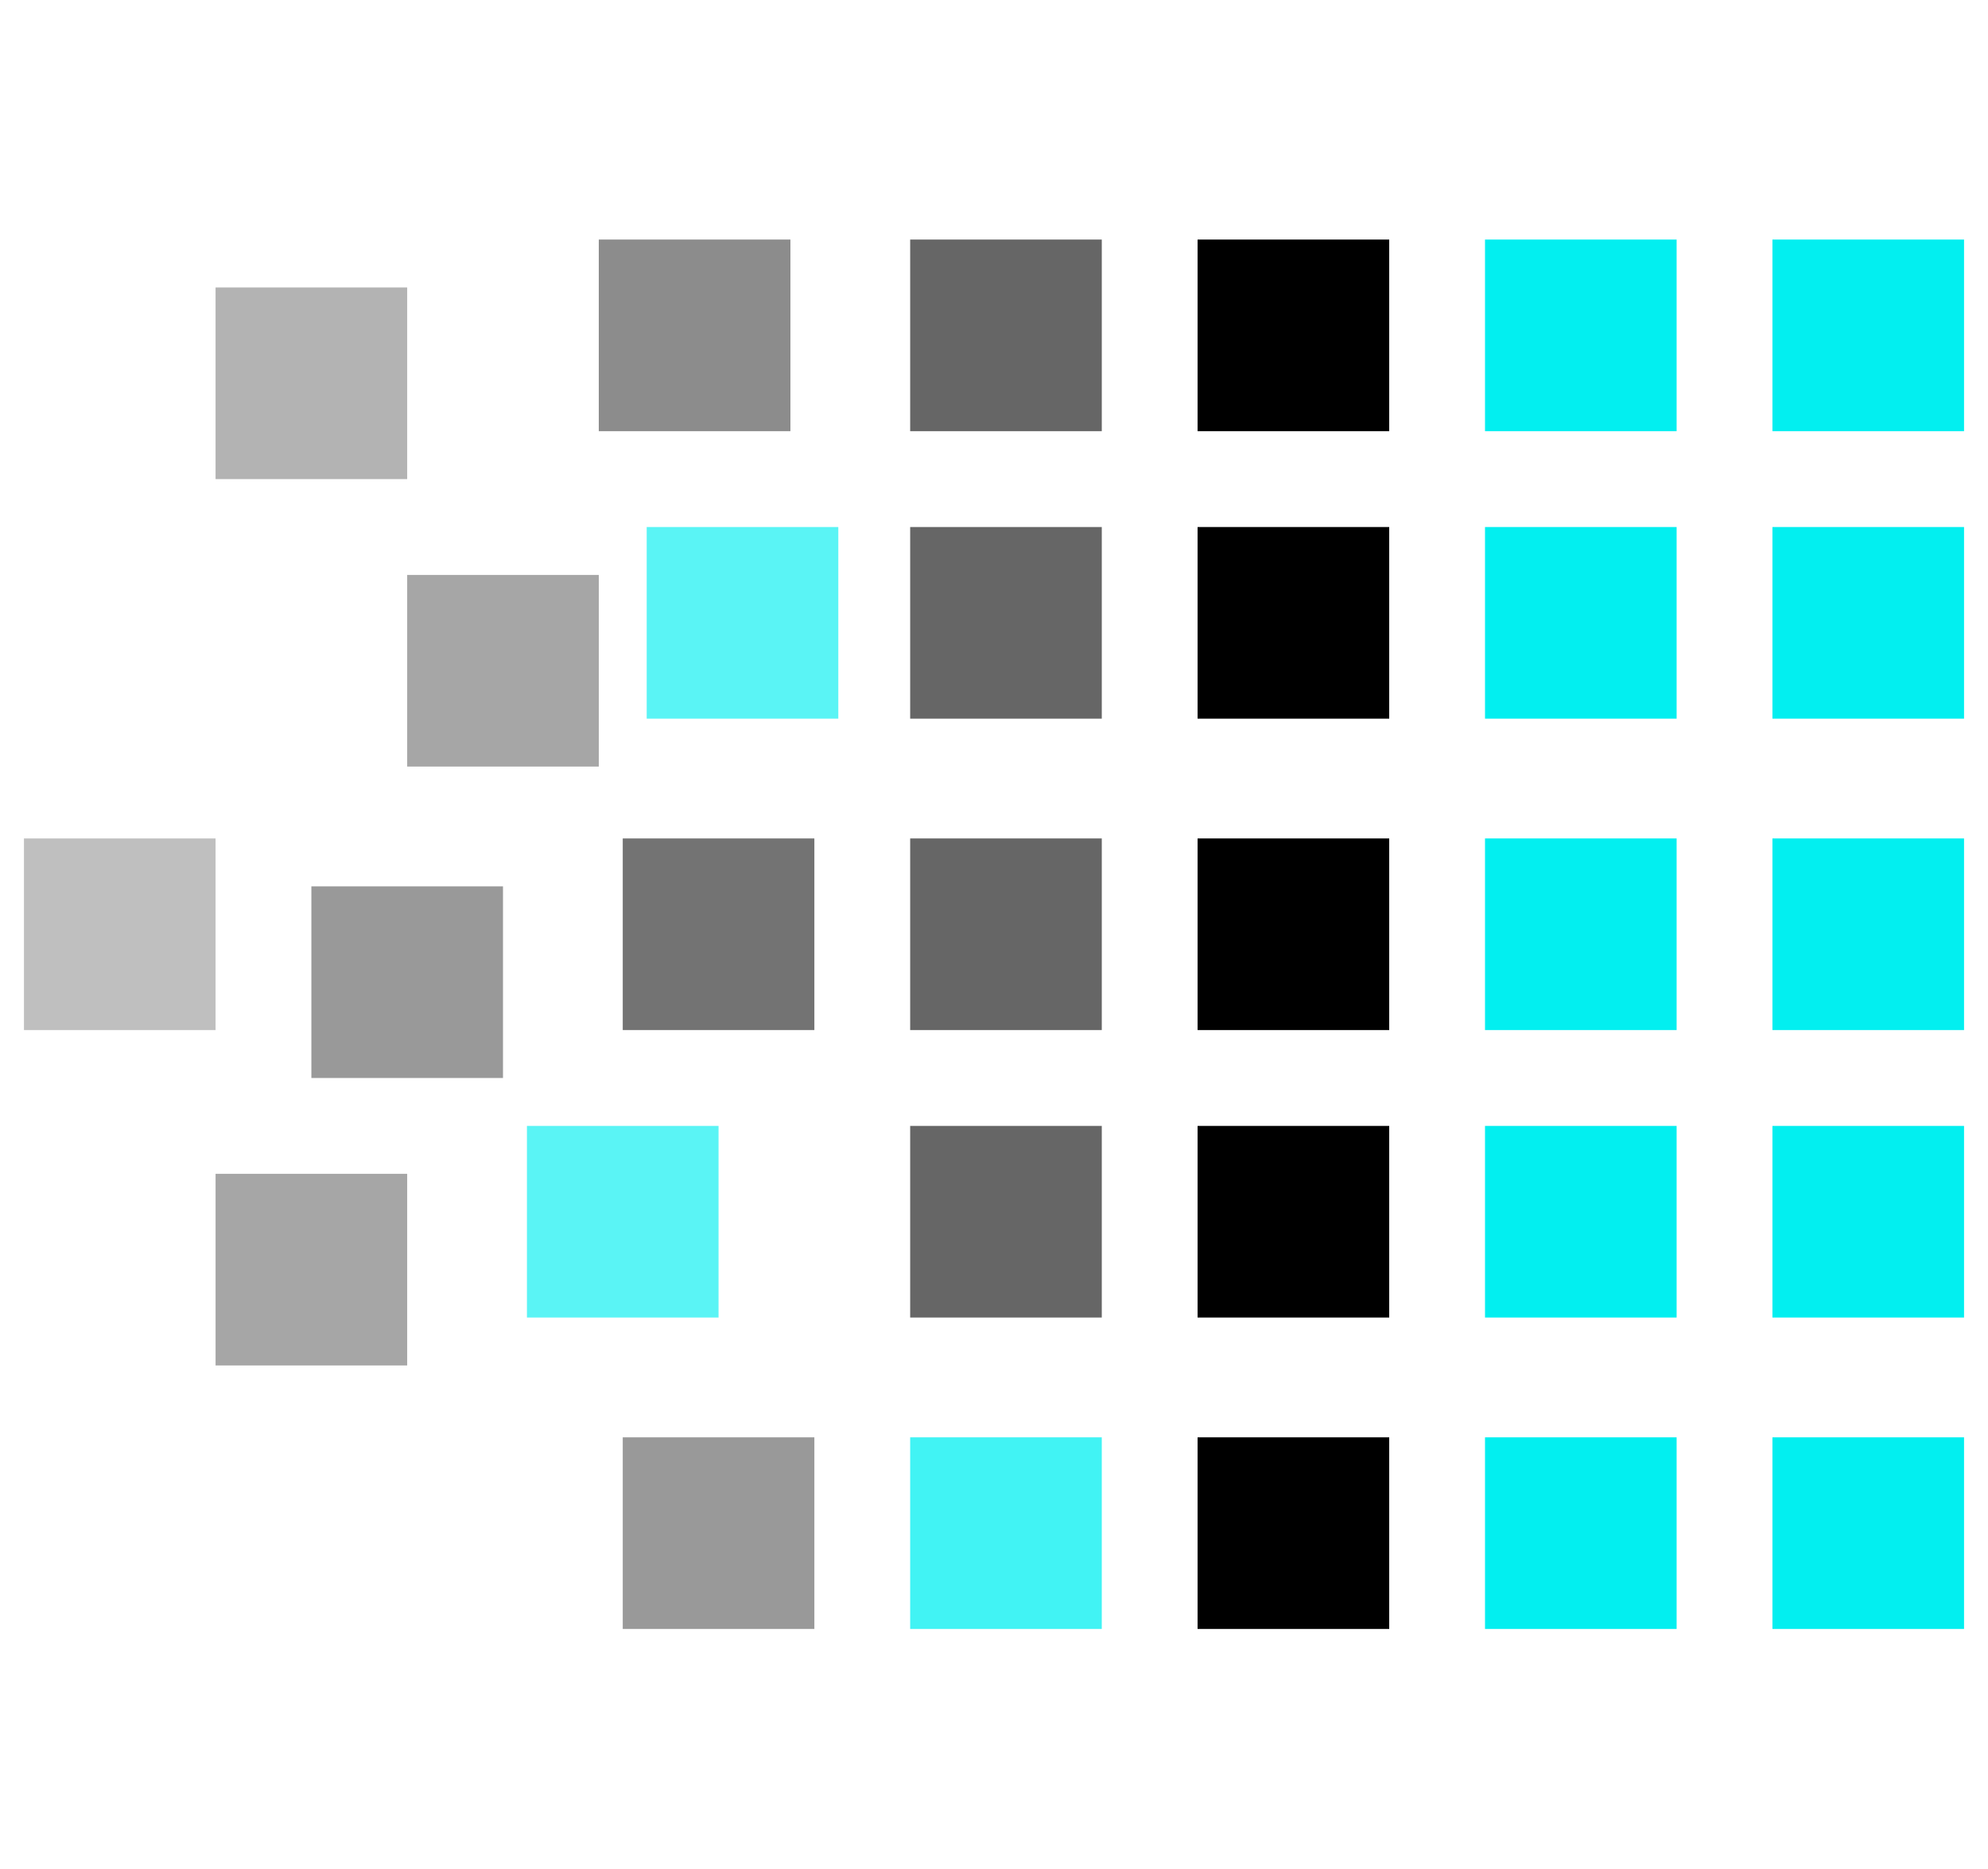
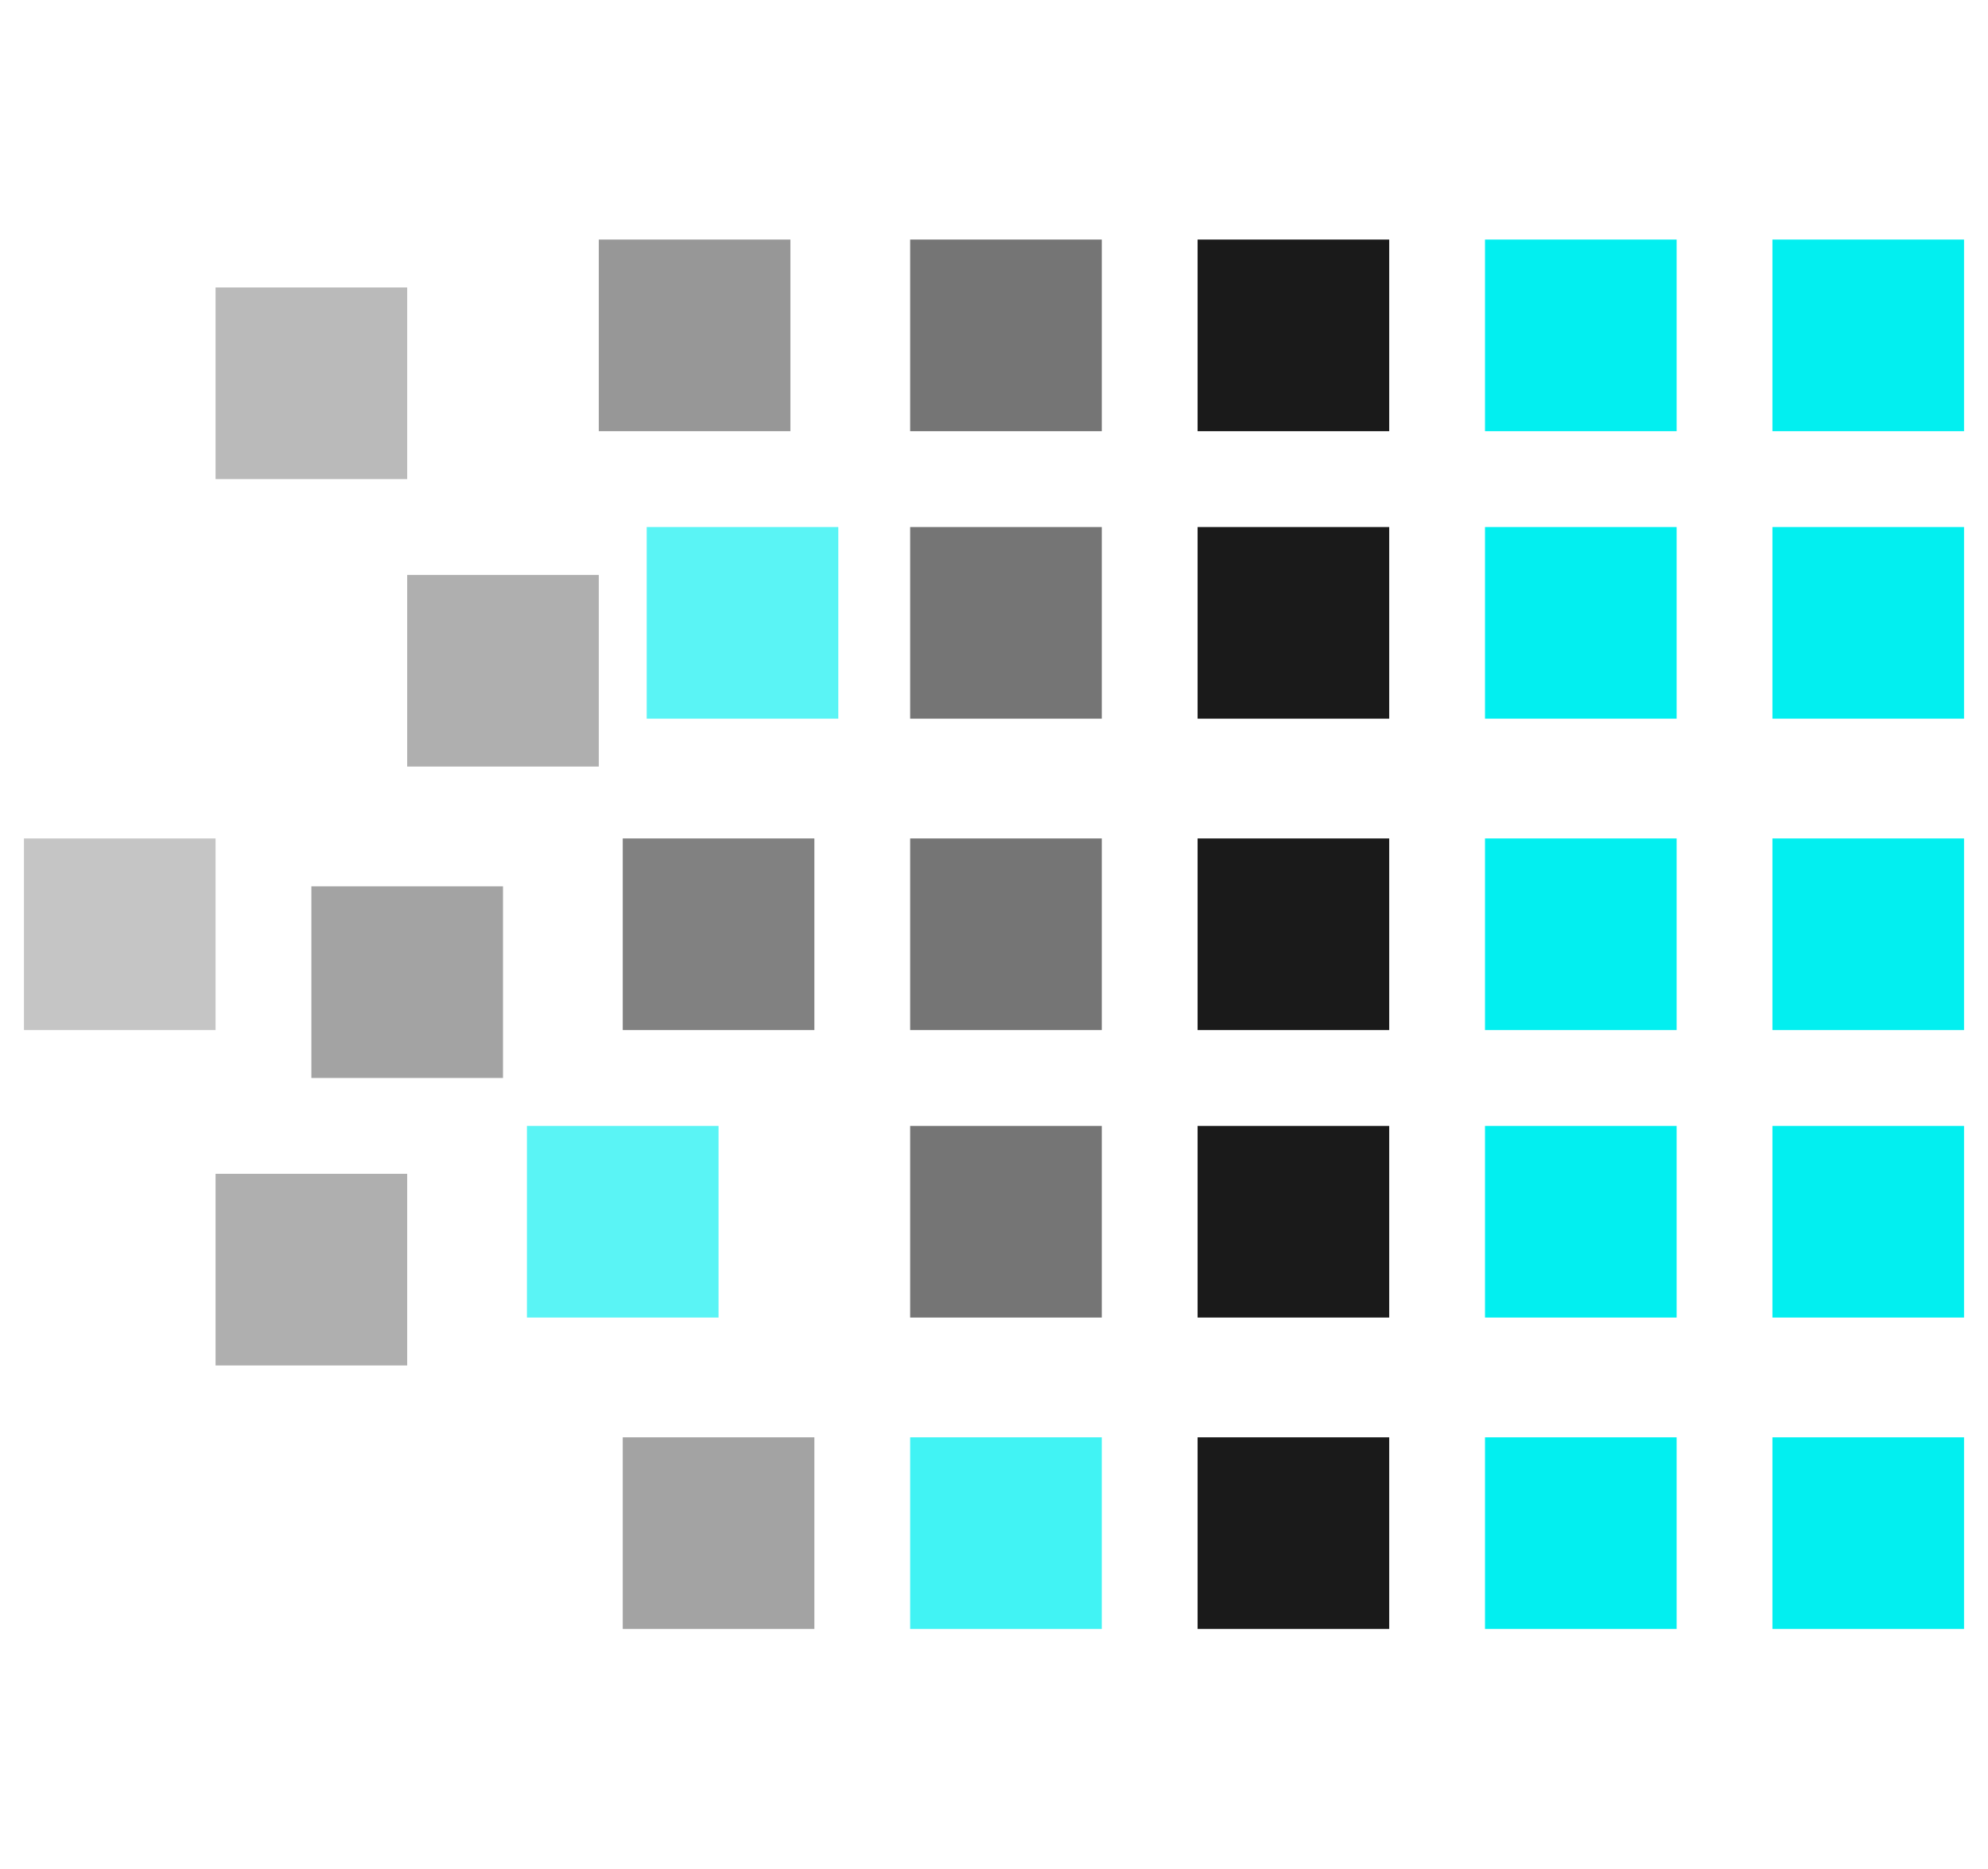
<svg xmlns="http://www.w3.org/2000/svg" viewBox="0 0 166 156" fill="none" role="img" aria-label="Universal Data Cleaner">
+   <style>
+     :root { color: #1a1a1a; }
+     @media (prefers-color-scheme: dark) { :root { color: #f5f5f5; } }
+   </style>
  <g fill="currentColor">
    <rect x="18" y="24" width="16" height="16" fill-opacity="0.30" />
    <rect x="50" y="20" width="16" height="16" fill-opacity="0.45" />
    <rect x="34" y="48" width="16" height="16" fill-opacity="0.35" />
    <rect x="2" y="70" width="16" height="16" fill-opacity="0.25" />
    <rect x="26" y="74" width="16" height="16" fill-opacity="0.40" />
    <rect x="52" y="70" width="16" height="16" fill-opacity="0.55" />
    <rect x="18" y="98" width="16" height="16" fill-opacity="0.35" />
    <rect x="52" y="120" width="16" height="16" fill-opacity="0.40" />
    <rect x="76" y="20" width="16" height="16" fill-opacity="0.60" />
    <rect x="76" y="44" width="16" height="16" fill-opacity="0.60" />
    <rect x="76" y="70" width="16" height="16" fill-opacity="0.60" />
    <rect x="76" y="94" width="16" height="16" fill-opacity="0.60" />
    <rect x="100" y="20" width="16" height="16" />
    <rect x="100" y="44" width="16" height="16" />
    <rect x="100" y="70" width="16" height="16" />
    <rect x="100" y="94" width="16" height="16" />
    <rect x="100" y="120" width="16" height="16" />
  </g>
-   <g class="brand-cells" fill="#02eff0">
+   <g fill="#02eff0">
    <rect x="54" y="44" width="16" height="16" fill-opacity="0.65" />
    <rect x="44" y="94" width="16" height="16" fill-opacity="0.65" />
    <rect x="76" y="120" width="16" height="16" fill-opacity="0.75" />
    <rect x="124" y="20" width="16" height="16" />
    <rect x="148" y="20" width="16" height="16" />
    <rect x="124" y="44" width="16" height="16" />
    <rect x="148" y="44" width="16" height="16" />
    <rect x="124" y="70" width="16" height="16" />
    <rect x="148" y="70" width="16" height="16" />
    <rect x="124" y="94" width="16" height="16" />
    <rect x="148" y="94" width="16" height="16" />
    <rect x="124" y="120" width="16" height="16" />
    <rect x="148" y="120" width="16" height="16" />
  </g>
</svg>
